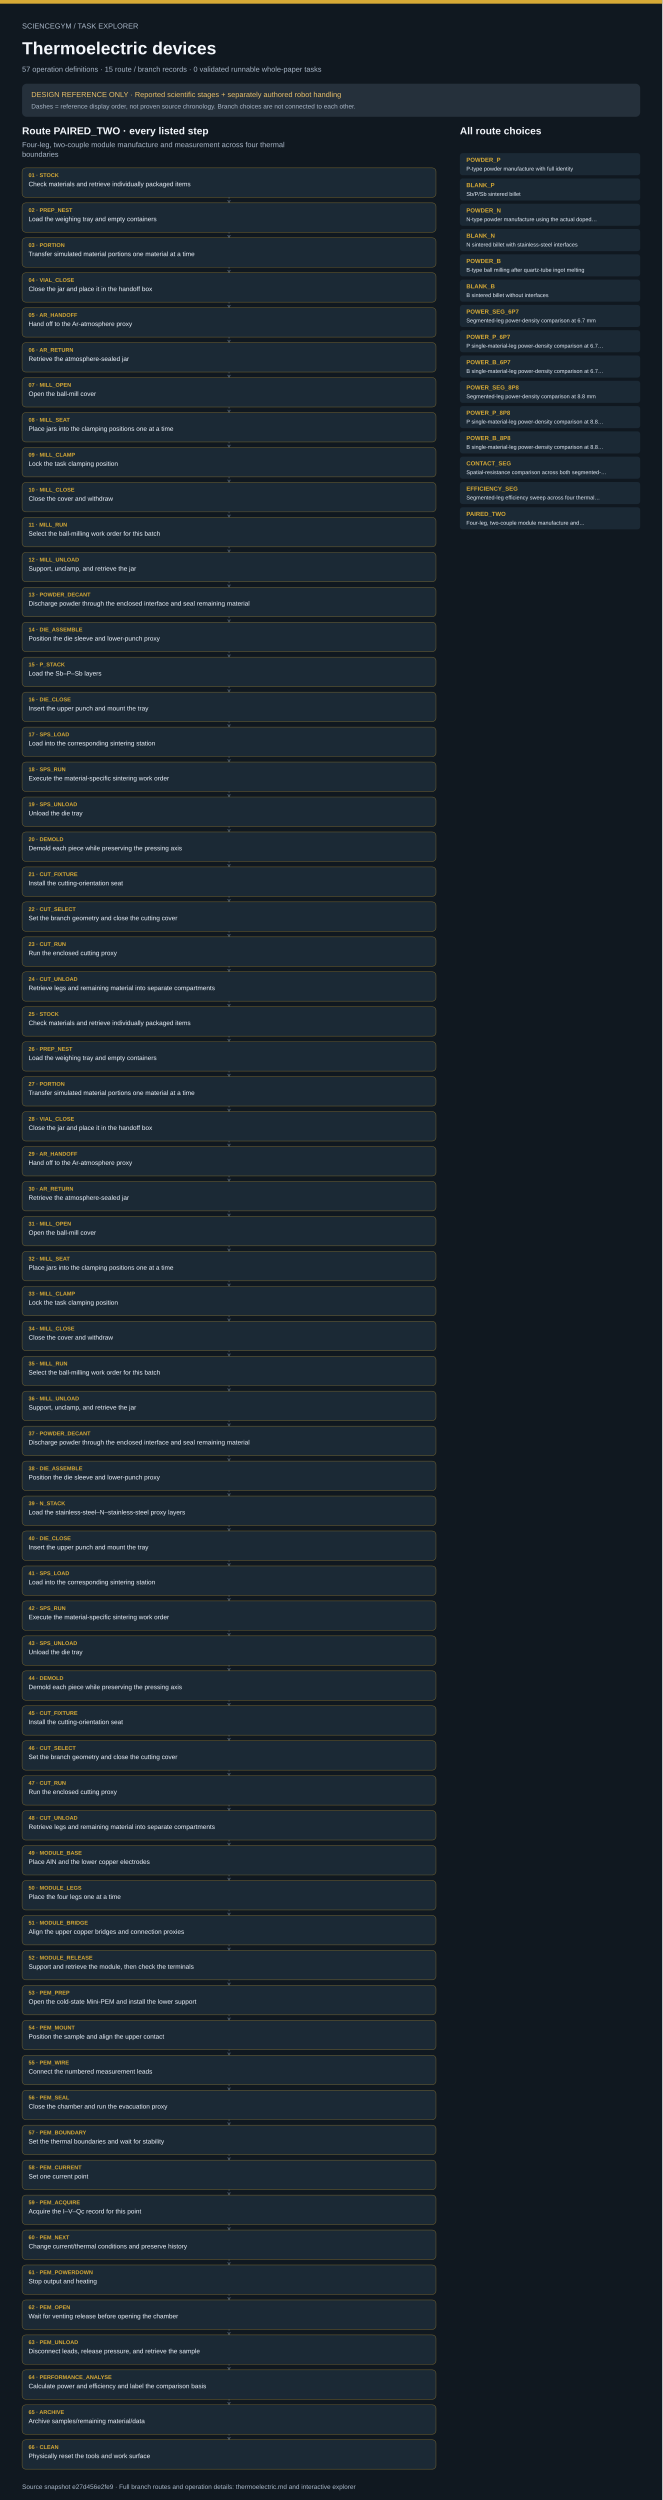
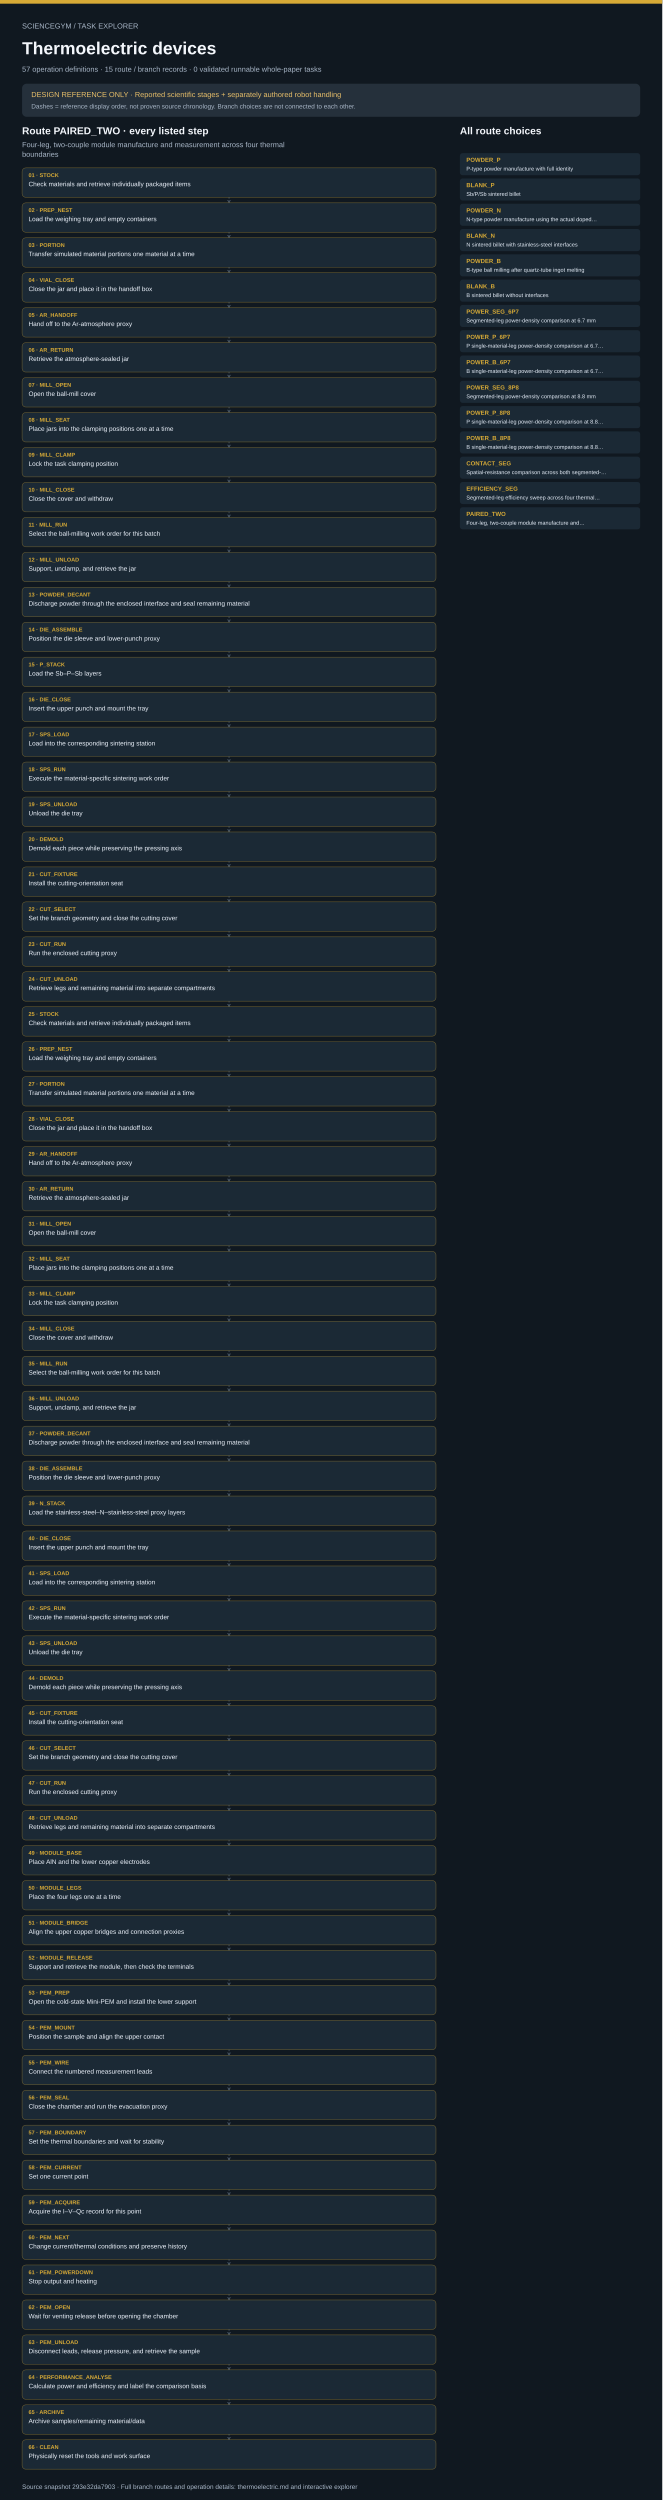
<svg xmlns="http://www.w3.org/2000/svg" width="1440" height="5436" viewBox="0 0 1440 5436" role="img" aria-labelledby="title desc">
  <defs>
    <marker id="arrow" markerWidth="8" markerHeight="8" refX="6" refY="3" orient="auto">
      <path d="M0,0 L6,3 L0,6" fill="none" stroke="#708399" />
    </marker>
  </defs>
  <style>text{font-family:Arial,sans-serif} .muted{fill:#a9b7c8;font-size:16px}.title{fill:#f4f7fc;font-weight:700}.small{fill:#a9b7c8;font-size:14px}</style>
  <rect width="1440" height="5436" fill="#101820" />
  <rect x="0" y="0" width="1440" height="8" fill="#d7aa36" />
  <text font-family="Arial, sans-serif" x="48" y="62" fill="#a9b7c8" font-size="16">SCIENCEGYM / TASK EXPLORER</text>
  <text font-family="Arial, sans-serif" x="48" y="118" font-size="38" fill="#f4f7fc" font-weight="700">Thermoelectric devices</text>
  <text font-family="Arial, sans-serif" x="48" y="156" fill="#a9b7c8" font-size="16">57 operation definitions · 15 route / branch records · 0 validated runnable whole-paper tasks</text>
  <rect x="48" y="182" width="1344" height="72" rx="10" fill="#25303b" />
  <text font-family="Arial, sans-serif" x="68" y="211" fill="#e8bf69" font-size="16">DESIGN REFERENCE ONLY · Reported scientific stages + separately authored robot handling</text>
  <text font-family="Arial, sans-serif" x="68" y="236" fill="#a9b7c8" font-size="14">Dashes = reference display order, not proven source chronology. Branch choices are not connected to each other.</text>
  <text font-family="Arial, sans-serif" x="48" y="292" fill="#f4f7fc" font-weight="700" font-size="22">Route PAIRED_TWO · every listed step</text>
  <text font-family="Arial, sans-serif" x="48" y="320" fill="#a9b7c8" font-size="16">Four-leg, two-couple module manufacture and measurement across four thermal</text>
  <text font-family="Arial, sans-serif" x="48" y="341" fill="#a9b7c8" font-size="16">boundaries</text>
  <text font-family="Arial, sans-serif" x="1000" y="292" fill="#f4f7fc" font-weight="700" font-size="22">All route choices</text>
  <rect x="1000" y="333" width="392" height="48" rx="6" fill="#1b2935" />
  <text font-family="Arial, sans-serif" x="1014" y="352" fill="#d7aa36" font-size="13" font-weight="700">POWDER_P</text>
  <text font-family="Arial, sans-serif" x="1014" y="371" fill="#e4ecf7" font-size="12">P-type powder manufacture with full identity</text>
  <rect x="1000" y="388" width="392" height="48" rx="6" fill="#1b2935" />
  <text font-family="Arial, sans-serif" x="1014" y="407" fill="#d7aa36" font-size="13" font-weight="700">BLANK_P</text>
  <text font-family="Arial, sans-serif" x="1014" y="426" fill="#e4ecf7" font-size="12">Sb/P/Sb sintered billet</text>
  <rect x="1000" y="443" width="392" height="48" rx="6" fill="#1b2935" />
  <text font-family="Arial, sans-serif" x="1014" y="462" fill="#d7aa36" font-size="13" font-weight="700">POWDER_N</text>
  <text font-family="Arial, sans-serif" x="1014" y="481" fill="#e4ecf7" font-size="12">N-type powder manufacture using the actual doped…</text>
  <rect x="1000" y="498" width="392" height="48" rx="6" fill="#1b2935" />
  <text font-family="Arial, sans-serif" x="1014" y="517" fill="#d7aa36" font-size="13" font-weight="700">BLANK_N</text>
  <text font-family="Arial, sans-serif" x="1014" y="536" fill="#e4ecf7" font-size="12">N sintered billet with stainless-steel interfaces</text>
  <rect x="1000" y="553" width="392" height="48" rx="6" fill="#1b2935" />
  <text font-family="Arial, sans-serif" x="1014" y="572" fill="#d7aa36" font-size="13" font-weight="700">POWDER_B</text>
  <text font-family="Arial, sans-serif" x="1014" y="591" fill="#e4ecf7" font-size="12">B-type ball milling after quartz-tube ingot melting</text>
  <rect x="1000" y="608" width="392" height="48" rx="6" fill="#1b2935" />
  <text font-family="Arial, sans-serif" x="1014" y="627" fill="#d7aa36" font-size="13" font-weight="700">BLANK_B</text>
  <text font-family="Arial, sans-serif" x="1014" y="646" fill="#e4ecf7" font-size="12">B sintered billet without interfaces</text>
  <rect x="1000" y="663" width="392" height="48" rx="6" fill="#1b2935" />
  <text font-family="Arial, sans-serif" x="1014" y="682" fill="#d7aa36" font-size="13" font-weight="700">POWER_SEG_6P7</text>
  <text font-family="Arial, sans-serif" x="1014" y="701" fill="#e4ecf7" font-size="12">Segmented-leg power-density comparison at 6.7 mm</text>
  <rect x="1000" y="718" width="392" height="48" rx="6" fill="#1b2935" />
  <text font-family="Arial, sans-serif" x="1014" y="737" fill="#d7aa36" font-size="13" font-weight="700">POWER_P_6P7</text>
  <text font-family="Arial, sans-serif" x="1014" y="756" fill="#e4ecf7" font-size="12">P single-material-leg power-density comparison at 6.7…</text>
  <rect x="1000" y="773" width="392" height="48" rx="6" fill="#1b2935" />
  <text font-family="Arial, sans-serif" x="1014" y="792" fill="#d7aa36" font-size="13" font-weight="700">POWER_B_6P7</text>
  <text font-family="Arial, sans-serif" x="1014" y="811" fill="#e4ecf7" font-size="12">B single-material-leg power-density comparison at 6.7…</text>
  <rect x="1000" y="828" width="392" height="48" rx="6" fill="#1b2935" />
  <text font-family="Arial, sans-serif" x="1014" y="847" fill="#d7aa36" font-size="13" font-weight="700">POWER_SEG_8P8</text>
  <text font-family="Arial, sans-serif" x="1014" y="866" fill="#e4ecf7" font-size="12">Segmented-leg power-density comparison at 8.8 mm</text>
  <rect x="1000" y="883" width="392" height="48" rx="6" fill="#1b2935" />
  <text font-family="Arial, sans-serif" x="1014" y="902" fill="#d7aa36" font-size="13" font-weight="700">POWER_P_8P8</text>
  <text font-family="Arial, sans-serif" x="1014" y="921" fill="#e4ecf7" font-size="12">P single-material-leg power-density comparison at 8.8…</text>
  <rect x="1000" y="938" width="392" height="48" rx="6" fill="#1b2935" />
  <text font-family="Arial, sans-serif" x="1014" y="957" fill="#d7aa36" font-size="13" font-weight="700">POWER_B_8P8</text>
  <text font-family="Arial, sans-serif" x="1014" y="976" fill="#e4ecf7" font-size="12">B single-material-leg power-density comparison at 8.8…</text>
  <rect x="1000" y="993" width="392" height="48" rx="6" fill="#1b2935" />
  <text font-family="Arial, sans-serif" x="1014" y="1012" fill="#d7aa36" font-size="13" font-weight="700">CONTACT_SEG</text>
  <text font-family="Arial, sans-serif" x="1014" y="1031" fill="#e4ecf7" font-size="12">Spatial-resistance comparison across both segmented-…</text>
  <rect x="1000" y="1048" width="392" height="48" rx="6" fill="#1b2935" />
  <text font-family="Arial, sans-serif" x="1014" y="1067" fill="#d7aa36" font-size="13" font-weight="700">EFFICIENCY_SEG</text>
  <text font-family="Arial, sans-serif" x="1014" y="1086" fill="#e4ecf7" font-size="12">Segmented-leg efficiency sweep across four thermal…</text>
  <rect x="1000" y="1103" width="392" height="48" rx="6" fill="#1b2935" />
  <text font-family="Arial, sans-serif" x="1014" y="1122" fill="#d7aa36" font-size="13" font-weight="700">PAIRED_TWO</text>
  <text font-family="Arial, sans-serif" x="1014" y="1141" fill="#e4ecf7" font-size="12">Four-leg, two-couple module manufacture and…</text>
  <rect x="48" y="365" width="900" height="64" rx="8" fill="#1b2935" stroke="#d7aa36" stroke-opacity=".5" />
  <text font-family="Arial, sans-serif" x="62" y="385" fill="#d7aa36" font-size="12" font-weight="700">01 · STOCK</text>
  <text font-family="Arial, sans-serif" x="62" y="405" fill="#edf3fc" font-size="14">Check materials and retrieve individually packaged items</text>
  <path d="M498,429v12" stroke="#708399" stroke-dasharray="3 3" marker-end="url(#arrow)" />
  <rect x="48" y="441" width="900" height="64" rx="8" fill="#1b2935" stroke="#d7aa36" stroke-opacity=".5" />
  <text font-family="Arial, sans-serif" x="62" y="461" fill="#d7aa36" font-size="12" font-weight="700">02 · PREP_NEST</text>
  <text font-family="Arial, sans-serif" x="62" y="481" fill="#edf3fc" font-size="14">Load the weighing tray and empty containers</text>
  <path d="M498,505v12" stroke="#708399" stroke-dasharray="3 3" marker-end="url(#arrow)" />
  <rect x="48" y="517" width="900" height="64" rx="8" fill="#1b2935" stroke="#d7aa36" stroke-opacity=".5" />
  <text font-family="Arial, sans-serif" x="62" y="537" fill="#d7aa36" font-size="12" font-weight="700">03 · PORTION</text>
  <text font-family="Arial, sans-serif" x="62" y="557" fill="#edf3fc" font-size="14">Transfer simulated material portions one material at a time</text>
  <path d="M498,581v12" stroke="#708399" stroke-dasharray="3 3" marker-end="url(#arrow)" />
  <rect x="48" y="593" width="900" height="64" rx="8" fill="#1b2935" stroke="#d7aa36" stroke-opacity=".5" />
  <text font-family="Arial, sans-serif" x="62" y="613" fill="#d7aa36" font-size="12" font-weight="700">04 · VIAL_CLOSE</text>
  <text font-family="Arial, sans-serif" x="62" y="633" fill="#edf3fc" font-size="14">Close the jar and place it in the handoff box</text>
  <path d="M498,657v12" stroke="#708399" stroke-dasharray="3 3" marker-end="url(#arrow)" />
  <rect x="48" y="669" width="900" height="64" rx="8" fill="#1b2935" stroke="#d7aa36" stroke-opacity=".5" />
  <text font-family="Arial, sans-serif" x="62" y="689" fill="#d7aa36" font-size="12" font-weight="700">05 · AR_HANDOFF</text>
  <text font-family="Arial, sans-serif" x="62" y="709" fill="#edf3fc" font-size="14">Hand off to the Ar-atmosphere proxy</text>
  <path d="M498,733v12" stroke="#708399" stroke-dasharray="3 3" marker-end="url(#arrow)" />
  <rect x="48" y="745" width="900" height="64" rx="8" fill="#1b2935" stroke="#d7aa36" stroke-opacity=".5" />
  <text font-family="Arial, sans-serif" x="62" y="765" fill="#d7aa36" font-size="12" font-weight="700">06 · AR_RETURN</text>
  <text font-family="Arial, sans-serif" x="62" y="785" fill="#edf3fc" font-size="14">Retrieve the atmosphere-sealed jar</text>
  <path d="M498,809v12" stroke="#708399" stroke-dasharray="3 3" marker-end="url(#arrow)" />
  <rect x="48" y="821" width="900" height="64" rx="8" fill="#1b2935" stroke="#d7aa36" stroke-opacity=".5" />
  <text font-family="Arial, sans-serif" x="62" y="841" fill="#d7aa36" font-size="12" font-weight="700">07 · MILL_OPEN</text>
  <text font-family="Arial, sans-serif" x="62" y="861" fill="#edf3fc" font-size="14">Open the ball-mill cover</text>
  <path d="M498,885v12" stroke="#708399" stroke-dasharray="3 3" marker-end="url(#arrow)" />
  <rect x="48" y="897" width="900" height="64" rx="8" fill="#1b2935" stroke="#d7aa36" stroke-opacity=".5" />
  <text font-family="Arial, sans-serif" x="62" y="917" fill="#d7aa36" font-size="12" font-weight="700">08 · MILL_SEAT</text>
  <text font-family="Arial, sans-serif" x="62" y="937" fill="#edf3fc" font-size="14">Place jars into the clamping positions one at a time</text>
  <path d="M498,961v12" stroke="#708399" stroke-dasharray="3 3" marker-end="url(#arrow)" />
  <rect x="48" y="973" width="900" height="64" rx="8" fill="#1b2935" stroke="#d7aa36" stroke-opacity=".5" />
  <text font-family="Arial, sans-serif" x="62" y="993" fill="#d7aa36" font-size="12" font-weight="700">09 · MILL_CLAMP</text>
  <text font-family="Arial, sans-serif" x="62" y="1013" fill="#edf3fc" font-size="14">Lock the task clamping position</text>
  <path d="M498,1037v12" stroke="#708399" stroke-dasharray="3 3" marker-end="url(#arrow)" />
  <rect x="48" y="1049" width="900" height="64" rx="8" fill="#1b2935" stroke="#d7aa36" stroke-opacity=".5" />
  <text font-family="Arial, sans-serif" x="62" y="1069" fill="#d7aa36" font-size="12" font-weight="700">10 · MILL_CLOSE</text>
  <text font-family="Arial, sans-serif" x="62" y="1089" fill="#edf3fc" font-size="14">Close the cover and withdraw</text>
  <path d="M498,1113v12" stroke="#708399" stroke-dasharray="3 3" marker-end="url(#arrow)" />
  <rect x="48" y="1125" width="900" height="64" rx="8" fill="#1b2935" stroke="#d7aa36" stroke-opacity=".5" />
  <text font-family="Arial, sans-serif" x="62" y="1145" fill="#d7aa36" font-size="12" font-weight="700">11 · MILL_RUN</text>
  <text font-family="Arial, sans-serif" x="62" y="1165" fill="#edf3fc" font-size="14">Select the ball-milling work order for this batch</text>
  <path d="M498,1189v12" stroke="#708399" stroke-dasharray="3 3" marker-end="url(#arrow)" />
  <rect x="48" y="1201" width="900" height="64" rx="8" fill="#1b2935" stroke="#d7aa36" stroke-opacity=".5" />
  <text font-family="Arial, sans-serif" x="62" y="1221" fill="#d7aa36" font-size="12" font-weight="700">12 · MILL_UNLOAD</text>
  <text font-family="Arial, sans-serif" x="62" y="1241" fill="#edf3fc" font-size="14">Support, unclamp, and retrieve the jar</text>
  <path d="M498,1265v12" stroke="#708399" stroke-dasharray="3 3" marker-end="url(#arrow)" />
  <rect x="48" y="1277" width="900" height="64" rx="8" fill="#1b2935" stroke="#d7aa36" stroke-opacity=".5" />
  <text font-family="Arial, sans-serif" x="62" y="1297" fill="#d7aa36" font-size="12" font-weight="700">13 · POWDER_DECANT</text>
  <text font-family="Arial, sans-serif" x="62" y="1317" fill="#edf3fc" font-size="14">Discharge powder through the enclosed interface and seal remaining material</text>
  <path d="M498,1341v12" stroke="#708399" stroke-dasharray="3 3" marker-end="url(#arrow)" />
  <rect x="48" y="1353" width="900" height="64" rx="8" fill="#1b2935" stroke="#d7aa36" stroke-opacity=".5" />
  <text font-family="Arial, sans-serif" x="62" y="1373" fill="#d7aa36" font-size="12" font-weight="700">14 · DIE_ASSEMBLE</text>
  <text font-family="Arial, sans-serif" x="62" y="1393" fill="#edf3fc" font-size="14">Position the die sleeve and lower-punch proxy</text>
  <path d="M498,1417v12" stroke="#708399" stroke-dasharray="3 3" marker-end="url(#arrow)" />
  <rect x="48" y="1429" width="900" height="64" rx="8" fill="#1b2935" stroke="#d7aa36" stroke-opacity=".5" />
  <text font-family="Arial, sans-serif" x="62" y="1449" fill="#d7aa36" font-size="12" font-weight="700">15 · P_STACK</text>
  <text font-family="Arial, sans-serif" x="62" y="1469" fill="#edf3fc" font-size="14">Load the Sb–P–Sb layers</text>
  <path d="M498,1493v12" stroke="#708399" stroke-dasharray="3 3" marker-end="url(#arrow)" />
  <rect x="48" y="1505" width="900" height="64" rx="8" fill="#1b2935" stroke="#d7aa36" stroke-opacity=".5" />
  <text font-family="Arial, sans-serif" x="62" y="1525" fill="#d7aa36" font-size="12" font-weight="700">16 · DIE_CLOSE</text>
  <text font-family="Arial, sans-serif" x="62" y="1545" fill="#edf3fc" font-size="14">Insert the upper punch and mount the tray</text>
  <path d="M498,1569v12" stroke="#708399" stroke-dasharray="3 3" marker-end="url(#arrow)" />
  <rect x="48" y="1581" width="900" height="64" rx="8" fill="#1b2935" stroke="#d7aa36" stroke-opacity=".5" />
  <text font-family="Arial, sans-serif" x="62" y="1601" fill="#d7aa36" font-size="12" font-weight="700">17 · SPS_LOAD</text>
  <text font-family="Arial, sans-serif" x="62" y="1621" fill="#edf3fc" font-size="14">Load into the corresponding sintering station</text>
  <path d="M498,1645v12" stroke="#708399" stroke-dasharray="3 3" marker-end="url(#arrow)" />
  <rect x="48" y="1657" width="900" height="64" rx="8" fill="#1b2935" stroke="#d7aa36" stroke-opacity=".5" />
  <text font-family="Arial, sans-serif" x="62" y="1677" fill="#d7aa36" font-size="12" font-weight="700">18 · SPS_RUN</text>
  <text font-family="Arial, sans-serif" x="62" y="1697" fill="#edf3fc" font-size="14">Execute the material-specific sintering work order</text>
  <path d="M498,1721v12" stroke="#708399" stroke-dasharray="3 3" marker-end="url(#arrow)" />
  <rect x="48" y="1733" width="900" height="64" rx="8" fill="#1b2935" stroke="#d7aa36" stroke-opacity=".5" />
  <text font-family="Arial, sans-serif" x="62" y="1753" fill="#d7aa36" font-size="12" font-weight="700">19 · SPS_UNLOAD</text>
  <text font-family="Arial, sans-serif" x="62" y="1773" fill="#edf3fc" font-size="14">Unload the die tray</text>
  <path d="M498,1797v12" stroke="#708399" stroke-dasharray="3 3" marker-end="url(#arrow)" />
  <rect x="48" y="1809" width="900" height="64" rx="8" fill="#1b2935" stroke="#d7aa36" stroke-opacity=".5" />
  <text font-family="Arial, sans-serif" x="62" y="1829" fill="#d7aa36" font-size="12" font-weight="700">20 · DEMOLD</text>
  <text font-family="Arial, sans-serif" x="62" y="1849" fill="#edf3fc" font-size="14">Demold each piece while preserving the pressing axis</text>
  <path d="M498,1873v12" stroke="#708399" stroke-dasharray="3 3" marker-end="url(#arrow)" />
  <rect x="48" y="1885" width="900" height="64" rx="8" fill="#1b2935" stroke="#d7aa36" stroke-opacity=".5" />
  <text font-family="Arial, sans-serif" x="62" y="1905" fill="#d7aa36" font-size="12" font-weight="700">21 · CUT_FIXTURE</text>
  <text font-family="Arial, sans-serif" x="62" y="1925" fill="#edf3fc" font-size="14">Install the cutting-orientation seat</text>
  <path d="M498,1949v12" stroke="#708399" stroke-dasharray="3 3" marker-end="url(#arrow)" />
  <rect x="48" y="1961" width="900" height="64" rx="8" fill="#1b2935" stroke="#d7aa36" stroke-opacity=".5" />
  <text font-family="Arial, sans-serif" x="62" y="1981" fill="#d7aa36" font-size="12" font-weight="700">22 · CUT_SELECT</text>
  <text font-family="Arial, sans-serif" x="62" y="2001" fill="#edf3fc" font-size="14">Set the branch geometry and close the cutting cover</text>
  <path d="M498,2025v12" stroke="#708399" stroke-dasharray="3 3" marker-end="url(#arrow)" />
  <rect x="48" y="2037" width="900" height="64" rx="8" fill="#1b2935" stroke="#d7aa36" stroke-opacity=".5" />
  <text font-family="Arial, sans-serif" x="62" y="2057" fill="#d7aa36" font-size="12" font-weight="700">23 · CUT_RUN</text>
  <text font-family="Arial, sans-serif" x="62" y="2077" fill="#edf3fc" font-size="14">Run the enclosed cutting proxy</text>
  <path d="M498,2101v12" stroke="#708399" stroke-dasharray="3 3" marker-end="url(#arrow)" />
  <rect x="48" y="2113" width="900" height="64" rx="8" fill="#1b2935" stroke="#d7aa36" stroke-opacity=".5" />
  <text font-family="Arial, sans-serif" x="62" y="2133" fill="#d7aa36" font-size="12" font-weight="700">24 · CUT_UNLOAD</text>
  <text font-family="Arial, sans-serif" x="62" y="2153" fill="#edf3fc" font-size="14">Retrieve legs and remaining material into separate compartments</text>
  <path d="M498,2177v12" stroke="#708399" stroke-dasharray="3 3" marker-end="url(#arrow)" />
  <rect x="48" y="2189" width="900" height="64" rx="8" fill="#1b2935" stroke="#d7aa36" stroke-opacity=".5" />
  <text font-family="Arial, sans-serif" x="62" y="2209" fill="#d7aa36" font-size="12" font-weight="700">25 · STOCK</text>
  <text font-family="Arial, sans-serif" x="62" y="2229" fill="#edf3fc" font-size="14">Check materials and retrieve individually packaged items</text>
  <path d="M498,2253v12" stroke="#708399" stroke-dasharray="3 3" marker-end="url(#arrow)" />
  <rect x="48" y="2265" width="900" height="64" rx="8" fill="#1b2935" stroke="#d7aa36" stroke-opacity=".5" />
  <text font-family="Arial, sans-serif" x="62" y="2285" fill="#d7aa36" font-size="12" font-weight="700">26 · PREP_NEST</text>
  <text font-family="Arial, sans-serif" x="62" y="2305" fill="#edf3fc" font-size="14">Load the weighing tray and empty containers</text>
  <path d="M498,2329v12" stroke="#708399" stroke-dasharray="3 3" marker-end="url(#arrow)" />
  <rect x="48" y="2341" width="900" height="64" rx="8" fill="#1b2935" stroke="#d7aa36" stroke-opacity=".5" />
  <text font-family="Arial, sans-serif" x="62" y="2361" fill="#d7aa36" font-size="12" font-weight="700">27 · PORTION</text>
  <text font-family="Arial, sans-serif" x="62" y="2381" fill="#edf3fc" font-size="14">Transfer simulated material portions one material at a time</text>
  <path d="M498,2405v12" stroke="#708399" stroke-dasharray="3 3" marker-end="url(#arrow)" />
  <rect x="48" y="2417" width="900" height="64" rx="8" fill="#1b2935" stroke="#d7aa36" stroke-opacity=".5" />
  <text font-family="Arial, sans-serif" x="62" y="2437" fill="#d7aa36" font-size="12" font-weight="700">28 · VIAL_CLOSE</text>
  <text font-family="Arial, sans-serif" x="62" y="2457" fill="#edf3fc" font-size="14">Close the jar and place it in the handoff box</text>
  <path d="M498,2481v12" stroke="#708399" stroke-dasharray="3 3" marker-end="url(#arrow)" />
  <rect x="48" y="2493" width="900" height="64" rx="8" fill="#1b2935" stroke="#d7aa36" stroke-opacity=".5" />
  <text font-family="Arial, sans-serif" x="62" y="2513" fill="#d7aa36" font-size="12" font-weight="700">29 · AR_HANDOFF</text>
  <text font-family="Arial, sans-serif" x="62" y="2533" fill="#edf3fc" font-size="14">Hand off to the Ar-atmosphere proxy</text>
  <path d="M498,2557v12" stroke="#708399" stroke-dasharray="3 3" marker-end="url(#arrow)" />
  <rect x="48" y="2569" width="900" height="64" rx="8" fill="#1b2935" stroke="#d7aa36" stroke-opacity=".5" />
  <text font-family="Arial, sans-serif" x="62" y="2589" fill="#d7aa36" font-size="12" font-weight="700">30 · AR_RETURN</text>
  <text font-family="Arial, sans-serif" x="62" y="2609" fill="#edf3fc" font-size="14">Retrieve the atmosphere-sealed jar</text>
  <path d="M498,2633v12" stroke="#708399" stroke-dasharray="3 3" marker-end="url(#arrow)" />
  <rect x="48" y="2645" width="900" height="64" rx="8" fill="#1b2935" stroke="#d7aa36" stroke-opacity=".5" />
  <text font-family="Arial, sans-serif" x="62" y="2665" fill="#d7aa36" font-size="12" font-weight="700">31 · MILL_OPEN</text>
  <text font-family="Arial, sans-serif" x="62" y="2685" fill="#edf3fc" font-size="14">Open the ball-mill cover</text>
  <path d="M498,2709v12" stroke="#708399" stroke-dasharray="3 3" marker-end="url(#arrow)" />
  <rect x="48" y="2721" width="900" height="64" rx="8" fill="#1b2935" stroke="#d7aa36" stroke-opacity=".5" />
  <text font-family="Arial, sans-serif" x="62" y="2741" fill="#d7aa36" font-size="12" font-weight="700">32 · MILL_SEAT</text>
  <text font-family="Arial, sans-serif" x="62" y="2761" fill="#edf3fc" font-size="14">Place jars into the clamping positions one at a time</text>
  <path d="M498,2785v12" stroke="#708399" stroke-dasharray="3 3" marker-end="url(#arrow)" />
  <rect x="48" y="2797" width="900" height="64" rx="8" fill="#1b2935" stroke="#d7aa36" stroke-opacity=".5" />
  <text font-family="Arial, sans-serif" x="62" y="2817" fill="#d7aa36" font-size="12" font-weight="700">33 · MILL_CLAMP</text>
  <text font-family="Arial, sans-serif" x="62" y="2837" fill="#edf3fc" font-size="14">Lock the task clamping position</text>
  <path d="M498,2861v12" stroke="#708399" stroke-dasharray="3 3" marker-end="url(#arrow)" />
  <rect x="48" y="2873" width="900" height="64" rx="8" fill="#1b2935" stroke="#d7aa36" stroke-opacity=".5" />
  <text font-family="Arial, sans-serif" x="62" y="2893" fill="#d7aa36" font-size="12" font-weight="700">34 · MILL_CLOSE</text>
  <text font-family="Arial, sans-serif" x="62" y="2913" fill="#edf3fc" font-size="14">Close the cover and withdraw</text>
  <path d="M498,2937v12" stroke="#708399" stroke-dasharray="3 3" marker-end="url(#arrow)" />
  <rect x="48" y="2949" width="900" height="64" rx="8" fill="#1b2935" stroke="#d7aa36" stroke-opacity=".5" />
  <text font-family="Arial, sans-serif" x="62" y="2969" fill="#d7aa36" font-size="12" font-weight="700">35 · MILL_RUN</text>
  <text font-family="Arial, sans-serif" x="62" y="2989" fill="#edf3fc" font-size="14">Select the ball-milling work order for this batch</text>
  <path d="M498,3013v12" stroke="#708399" stroke-dasharray="3 3" marker-end="url(#arrow)" />
  <rect x="48" y="3025" width="900" height="64" rx="8" fill="#1b2935" stroke="#d7aa36" stroke-opacity=".5" />
  <text font-family="Arial, sans-serif" x="62" y="3045" fill="#d7aa36" font-size="12" font-weight="700">36 · MILL_UNLOAD</text>
  <text font-family="Arial, sans-serif" x="62" y="3065" fill="#edf3fc" font-size="14">Support, unclamp, and retrieve the jar</text>
  <path d="M498,3089v12" stroke="#708399" stroke-dasharray="3 3" marker-end="url(#arrow)" />
  <rect x="48" y="3101" width="900" height="64" rx="8" fill="#1b2935" stroke="#d7aa36" stroke-opacity=".5" />
  <text font-family="Arial, sans-serif" x="62" y="3121" fill="#d7aa36" font-size="12" font-weight="700">37 · POWDER_DECANT</text>
  <text font-family="Arial, sans-serif" x="62" y="3141" fill="#edf3fc" font-size="14">Discharge powder through the enclosed interface and seal remaining material</text>
  <path d="M498,3165v12" stroke="#708399" stroke-dasharray="3 3" marker-end="url(#arrow)" />
  <rect x="48" y="3177" width="900" height="64" rx="8" fill="#1b2935" stroke="#d7aa36" stroke-opacity=".5" />
  <text font-family="Arial, sans-serif" x="62" y="3197" fill="#d7aa36" font-size="12" font-weight="700">38 · DIE_ASSEMBLE</text>
  <text font-family="Arial, sans-serif" x="62" y="3217" fill="#edf3fc" font-size="14">Position the die sleeve and lower-punch proxy</text>
  <path d="M498,3241v12" stroke="#708399" stroke-dasharray="3 3" marker-end="url(#arrow)" />
  <rect x="48" y="3253" width="900" height="64" rx="8" fill="#1b2935" stroke="#d7aa36" stroke-opacity=".5" />
  <text font-family="Arial, sans-serif" x="62" y="3273" fill="#d7aa36" font-size="12" font-weight="700">39 · N_STACK</text>
  <text font-family="Arial, sans-serif" x="62" y="3293" fill="#edf3fc" font-size="14">Load the stainless-steel–N–stainless-steel proxy layers</text>
  <path d="M498,3317v12" stroke="#708399" stroke-dasharray="3 3" marker-end="url(#arrow)" />
  <rect x="48" y="3329" width="900" height="64" rx="8" fill="#1b2935" stroke="#d7aa36" stroke-opacity=".5" />
  <text font-family="Arial, sans-serif" x="62" y="3349" fill="#d7aa36" font-size="12" font-weight="700">40 · DIE_CLOSE</text>
  <text font-family="Arial, sans-serif" x="62" y="3369" fill="#edf3fc" font-size="14">Insert the upper punch and mount the tray</text>
  <path d="M498,3393v12" stroke="#708399" stroke-dasharray="3 3" marker-end="url(#arrow)" />
  <rect x="48" y="3405" width="900" height="64" rx="8" fill="#1b2935" stroke="#d7aa36" stroke-opacity=".5" />
  <text font-family="Arial, sans-serif" x="62" y="3425" fill="#d7aa36" font-size="12" font-weight="700">41 · SPS_LOAD</text>
  <text font-family="Arial, sans-serif" x="62" y="3445" fill="#edf3fc" font-size="14">Load into the corresponding sintering station</text>
  <path d="M498,3469v12" stroke="#708399" stroke-dasharray="3 3" marker-end="url(#arrow)" />
  <rect x="48" y="3481" width="900" height="64" rx="8" fill="#1b2935" stroke="#d7aa36" stroke-opacity=".5" />
  <text font-family="Arial, sans-serif" x="62" y="3501" fill="#d7aa36" font-size="12" font-weight="700">42 · SPS_RUN</text>
  <text font-family="Arial, sans-serif" x="62" y="3521" fill="#edf3fc" font-size="14">Execute the material-specific sintering work order</text>
  <path d="M498,3545v12" stroke="#708399" stroke-dasharray="3 3" marker-end="url(#arrow)" />
  <rect x="48" y="3557" width="900" height="64" rx="8" fill="#1b2935" stroke="#d7aa36" stroke-opacity=".5" />
  <text font-family="Arial, sans-serif" x="62" y="3577" fill="#d7aa36" font-size="12" font-weight="700">43 · SPS_UNLOAD</text>
  <text font-family="Arial, sans-serif" x="62" y="3597" fill="#edf3fc" font-size="14">Unload the die tray</text>
  <path d="M498,3621v12" stroke="#708399" stroke-dasharray="3 3" marker-end="url(#arrow)" />
  <rect x="48" y="3633" width="900" height="64" rx="8" fill="#1b2935" stroke="#d7aa36" stroke-opacity=".5" />
  <text font-family="Arial, sans-serif" x="62" y="3653" fill="#d7aa36" font-size="12" font-weight="700">44 · DEMOLD</text>
  <text font-family="Arial, sans-serif" x="62" y="3673" fill="#edf3fc" font-size="14">Demold each piece while preserving the pressing axis</text>
  <path d="M498,3697v12" stroke="#708399" stroke-dasharray="3 3" marker-end="url(#arrow)" />
  <rect x="48" y="3709" width="900" height="64" rx="8" fill="#1b2935" stroke="#d7aa36" stroke-opacity=".5" />
  <text font-family="Arial, sans-serif" x="62" y="3729" fill="#d7aa36" font-size="12" font-weight="700">45 · CUT_FIXTURE</text>
  <text font-family="Arial, sans-serif" x="62" y="3749" fill="#edf3fc" font-size="14">Install the cutting-orientation seat</text>
  <path d="M498,3773v12" stroke="#708399" stroke-dasharray="3 3" marker-end="url(#arrow)" />
  <rect x="48" y="3785" width="900" height="64" rx="8" fill="#1b2935" stroke="#d7aa36" stroke-opacity=".5" />
  <text font-family="Arial, sans-serif" x="62" y="3805" fill="#d7aa36" font-size="12" font-weight="700">46 · CUT_SELECT</text>
  <text font-family="Arial, sans-serif" x="62" y="3825" fill="#edf3fc" font-size="14">Set the branch geometry and close the cutting cover</text>
  <path d="M498,3849v12" stroke="#708399" stroke-dasharray="3 3" marker-end="url(#arrow)" />
  <rect x="48" y="3861" width="900" height="64" rx="8" fill="#1b2935" stroke="#d7aa36" stroke-opacity=".5" />
  <text font-family="Arial, sans-serif" x="62" y="3881" fill="#d7aa36" font-size="12" font-weight="700">47 · CUT_RUN</text>
  <text font-family="Arial, sans-serif" x="62" y="3901" fill="#edf3fc" font-size="14">Run the enclosed cutting proxy</text>
  <path d="M498,3925v12" stroke="#708399" stroke-dasharray="3 3" marker-end="url(#arrow)" />
  <rect x="48" y="3937" width="900" height="64" rx="8" fill="#1b2935" stroke="#d7aa36" stroke-opacity=".5" />
  <text font-family="Arial, sans-serif" x="62" y="3957" fill="#d7aa36" font-size="12" font-weight="700">48 · CUT_UNLOAD</text>
  <text font-family="Arial, sans-serif" x="62" y="3977" fill="#edf3fc" font-size="14">Retrieve legs and remaining material into separate compartments</text>
  <path d="M498,4001v12" stroke="#708399" stroke-dasharray="3 3" marker-end="url(#arrow)" />
  <rect x="48" y="4013" width="900" height="64" rx="8" fill="#1b2935" stroke="#d7aa36" stroke-opacity=".5" />
  <text font-family="Arial, sans-serif" x="62" y="4033" fill="#d7aa36" font-size="12" font-weight="700">49 · MODULE_BASE</text>
  <text font-family="Arial, sans-serif" x="62" y="4053" fill="#edf3fc" font-size="14">Place AlN and the lower copper electrodes</text>
  <path d="M498,4077v12" stroke="#708399" stroke-dasharray="3 3" marker-end="url(#arrow)" />
  <rect x="48" y="4089" width="900" height="64" rx="8" fill="#1b2935" stroke="#d7aa36" stroke-opacity=".5" />
  <text font-family="Arial, sans-serif" x="62" y="4109" fill="#d7aa36" font-size="12" font-weight="700">50 · MODULE_LEGS</text>
  <text font-family="Arial, sans-serif" x="62" y="4129" fill="#edf3fc" font-size="14">Place the four legs one at a time</text>
  <path d="M498,4153v12" stroke="#708399" stroke-dasharray="3 3" marker-end="url(#arrow)" />
  <rect x="48" y="4165" width="900" height="64" rx="8" fill="#1b2935" stroke="#d7aa36" stroke-opacity=".5" />
  <text font-family="Arial, sans-serif" x="62" y="4185" fill="#d7aa36" font-size="12" font-weight="700">51 · MODULE_BRIDGE</text>
  <text font-family="Arial, sans-serif" x="62" y="4205" fill="#edf3fc" font-size="14">Align the upper copper bridges and connection proxies</text>
  <path d="M498,4229v12" stroke="#708399" stroke-dasharray="3 3" marker-end="url(#arrow)" />
  <rect x="48" y="4241" width="900" height="64" rx="8" fill="#1b2935" stroke="#d7aa36" stroke-opacity=".5" />
  <text font-family="Arial, sans-serif" x="62" y="4261" fill="#d7aa36" font-size="12" font-weight="700">52 · MODULE_RELEASE</text>
  <text font-family="Arial, sans-serif" x="62" y="4281" fill="#edf3fc" font-size="14">Support and retrieve the module, then check the terminals</text>
  <path d="M498,4305v12" stroke="#708399" stroke-dasharray="3 3" marker-end="url(#arrow)" />
  <rect x="48" y="4317" width="900" height="64" rx="8" fill="#1b2935" stroke="#d7aa36" stroke-opacity=".5" />
  <text font-family="Arial, sans-serif" x="62" y="4337" fill="#d7aa36" font-size="12" font-weight="700">53 · PEM_PREP</text>
  <text font-family="Arial, sans-serif" x="62" y="4357" fill="#edf3fc" font-size="14">Open the cold-state Mini-PEM and install the lower support</text>
  <path d="M498,4381v12" stroke="#708399" stroke-dasharray="3 3" marker-end="url(#arrow)" />
  <rect x="48" y="4393" width="900" height="64" rx="8" fill="#1b2935" stroke="#d7aa36" stroke-opacity=".5" />
  <text font-family="Arial, sans-serif" x="62" y="4413" fill="#d7aa36" font-size="12" font-weight="700">54 · PEM_MOUNT</text>
  <text font-family="Arial, sans-serif" x="62" y="4433" fill="#edf3fc" font-size="14">Position the sample and align the upper contact</text>
  <path d="M498,4457v12" stroke="#708399" stroke-dasharray="3 3" marker-end="url(#arrow)" />
  <rect x="48" y="4469" width="900" height="64" rx="8" fill="#1b2935" stroke="#d7aa36" stroke-opacity=".5" />
  <text font-family="Arial, sans-serif" x="62" y="4489" fill="#d7aa36" font-size="12" font-weight="700">55 · PEM_WIRE</text>
  <text font-family="Arial, sans-serif" x="62" y="4509" fill="#edf3fc" font-size="14">Connect the numbered measurement leads</text>
  <path d="M498,4533v12" stroke="#708399" stroke-dasharray="3 3" marker-end="url(#arrow)" />
  <rect x="48" y="4545" width="900" height="64" rx="8" fill="#1b2935" stroke="#d7aa36" stroke-opacity=".5" />
  <text font-family="Arial, sans-serif" x="62" y="4565" fill="#d7aa36" font-size="12" font-weight="700">56 · PEM_SEAL</text>
  <text font-family="Arial, sans-serif" x="62" y="4585" fill="#edf3fc" font-size="14">Close the chamber and run the evacuation proxy</text>
  <path d="M498,4609v12" stroke="#708399" stroke-dasharray="3 3" marker-end="url(#arrow)" />
  <rect x="48" y="4621" width="900" height="64" rx="8" fill="#1b2935" stroke="#d7aa36" stroke-opacity=".5" />
  <text font-family="Arial, sans-serif" x="62" y="4641" fill="#d7aa36" font-size="12" font-weight="700">57 · PEM_BOUNDARY</text>
  <text font-family="Arial, sans-serif" x="62" y="4661" fill="#edf3fc" font-size="14">Set the thermal boundaries and wait for stability</text>
  <path d="M498,4685v12" stroke="#708399" stroke-dasharray="3 3" marker-end="url(#arrow)" />
  <rect x="48" y="4697" width="900" height="64" rx="8" fill="#1b2935" stroke="#d7aa36" stroke-opacity=".5" />
  <text font-family="Arial, sans-serif" x="62" y="4717" fill="#d7aa36" font-size="12" font-weight="700">58 · PEM_CURRENT</text>
  <text font-family="Arial, sans-serif" x="62" y="4737" fill="#edf3fc" font-size="14">Set one current point</text>
  <path d="M498,4761v12" stroke="#708399" stroke-dasharray="3 3" marker-end="url(#arrow)" />
  <rect x="48" y="4773" width="900" height="64" rx="8" fill="#1b2935" stroke="#d7aa36" stroke-opacity=".5" />
  <text font-family="Arial, sans-serif" x="62" y="4793" fill="#d7aa36" font-size="12" font-weight="700">59 · PEM_ACQUIRE</text>
  <text font-family="Arial, sans-serif" x="62" y="4813" fill="#edf3fc" font-size="14">Acquire the I–V–Qc record for this point</text>
  <path d="M498,4837v12" stroke="#708399" stroke-dasharray="3 3" marker-end="url(#arrow)" />
  <rect x="48" y="4849" width="900" height="64" rx="8" fill="#1b2935" stroke="#d7aa36" stroke-opacity=".5" />
  <text font-family="Arial, sans-serif" x="62" y="4869" fill="#d7aa36" font-size="12" font-weight="700">60 · PEM_NEXT</text>
  <text font-family="Arial, sans-serif" x="62" y="4889" fill="#edf3fc" font-size="14">Change current/thermal conditions and preserve history</text>
  <path d="M498,4913v12" stroke="#708399" stroke-dasharray="3 3" marker-end="url(#arrow)" />
  <rect x="48" y="4925" width="900" height="64" rx="8" fill="#1b2935" stroke="#d7aa36" stroke-opacity=".5" />
  <text font-family="Arial, sans-serif" x="62" y="4945" fill="#d7aa36" font-size="12" font-weight="700">61 · PEM_POWERDOWN</text>
  <text font-family="Arial, sans-serif" x="62" y="4965" fill="#edf3fc" font-size="14">Stop output and heating</text>
  <path d="M498,4989v12" stroke="#708399" stroke-dasharray="3 3" marker-end="url(#arrow)" />
  <rect x="48" y="5001" width="900" height="64" rx="8" fill="#1b2935" stroke="#d7aa36" stroke-opacity=".5" />
  <text font-family="Arial, sans-serif" x="62" y="5021" fill="#d7aa36" font-size="12" font-weight="700">62 · PEM_OPEN</text>
  <text font-family="Arial, sans-serif" x="62" y="5041" fill="#edf3fc" font-size="14">Wait for venting release before opening the chamber</text>
  <path d="M498,5065v12" stroke="#708399" stroke-dasharray="3 3" marker-end="url(#arrow)" />
  <rect x="48" y="5077" width="900" height="64" rx="8" fill="#1b2935" stroke="#d7aa36" stroke-opacity=".5" />
  <text font-family="Arial, sans-serif" x="62" y="5097" fill="#d7aa36" font-size="12" font-weight="700">63 · PEM_UNLOAD</text>
  <text font-family="Arial, sans-serif" x="62" y="5117" fill="#edf3fc" font-size="14">Disconnect leads, release pressure, and retrieve the sample</text>
  <path d="M498,5141v12" stroke="#708399" stroke-dasharray="3 3" marker-end="url(#arrow)" />
  <rect x="48" y="5153" width="900" height="64" rx="8" fill="#1b2935" stroke="#d7aa36" stroke-opacity=".5" />
  <text font-family="Arial, sans-serif" x="62" y="5173" fill="#d7aa36" font-size="12" font-weight="700">64 · PERFORMANCE_ANALYSE</text>
  <text font-family="Arial, sans-serif" x="62" y="5193" fill="#edf3fc" font-size="14">Calculate power and efficiency and label the comparison basis</text>
  <path d="M498,5217v12" stroke="#708399" stroke-dasharray="3 3" marker-end="url(#arrow)" />
  <rect x="48" y="5229" width="900" height="64" rx="8" fill="#1b2935" stroke="#d7aa36" stroke-opacity=".5" />
  <text font-family="Arial, sans-serif" x="62" y="5249" fill="#d7aa36" font-size="12" font-weight="700">65 · ARCHIVE</text>
  <text font-family="Arial, sans-serif" x="62" y="5269" fill="#edf3fc" font-size="14">Archive samples/remaining material/data</text>
  <path d="M498,5293v12" stroke="#708399" stroke-dasharray="3 3" marker-end="url(#arrow)" />
  <rect x="48" y="5305" width="900" height="64" rx="8" fill="#1b2935" stroke="#d7aa36" stroke-opacity=".5" />
  <text font-family="Arial, sans-serif" x="62" y="5325" fill="#d7aa36" font-size="12" font-weight="700">66 · CLEAN</text>
  <text font-family="Arial, sans-serif" x="62" y="5345" fill="#edf3fc" font-size="14">Physically reset the tools and work surface</text>
-   <text font-family="Arial, sans-serif" x="48" y="5412" fill="#a9b7c8" font-size="14">Source snapshot e27d456e2fe9 · Full branch routes and operation details: thermoelectric.md and interactive explorer</text>
+   <text font-family="Arial, sans-serif" x="48" y="5412" fill="#a9b7c8" font-size="14">Source snapshot 293e32da7903 · Full branch routes and operation details: thermoelectric.md and interactive explorer</text>
</svg>
